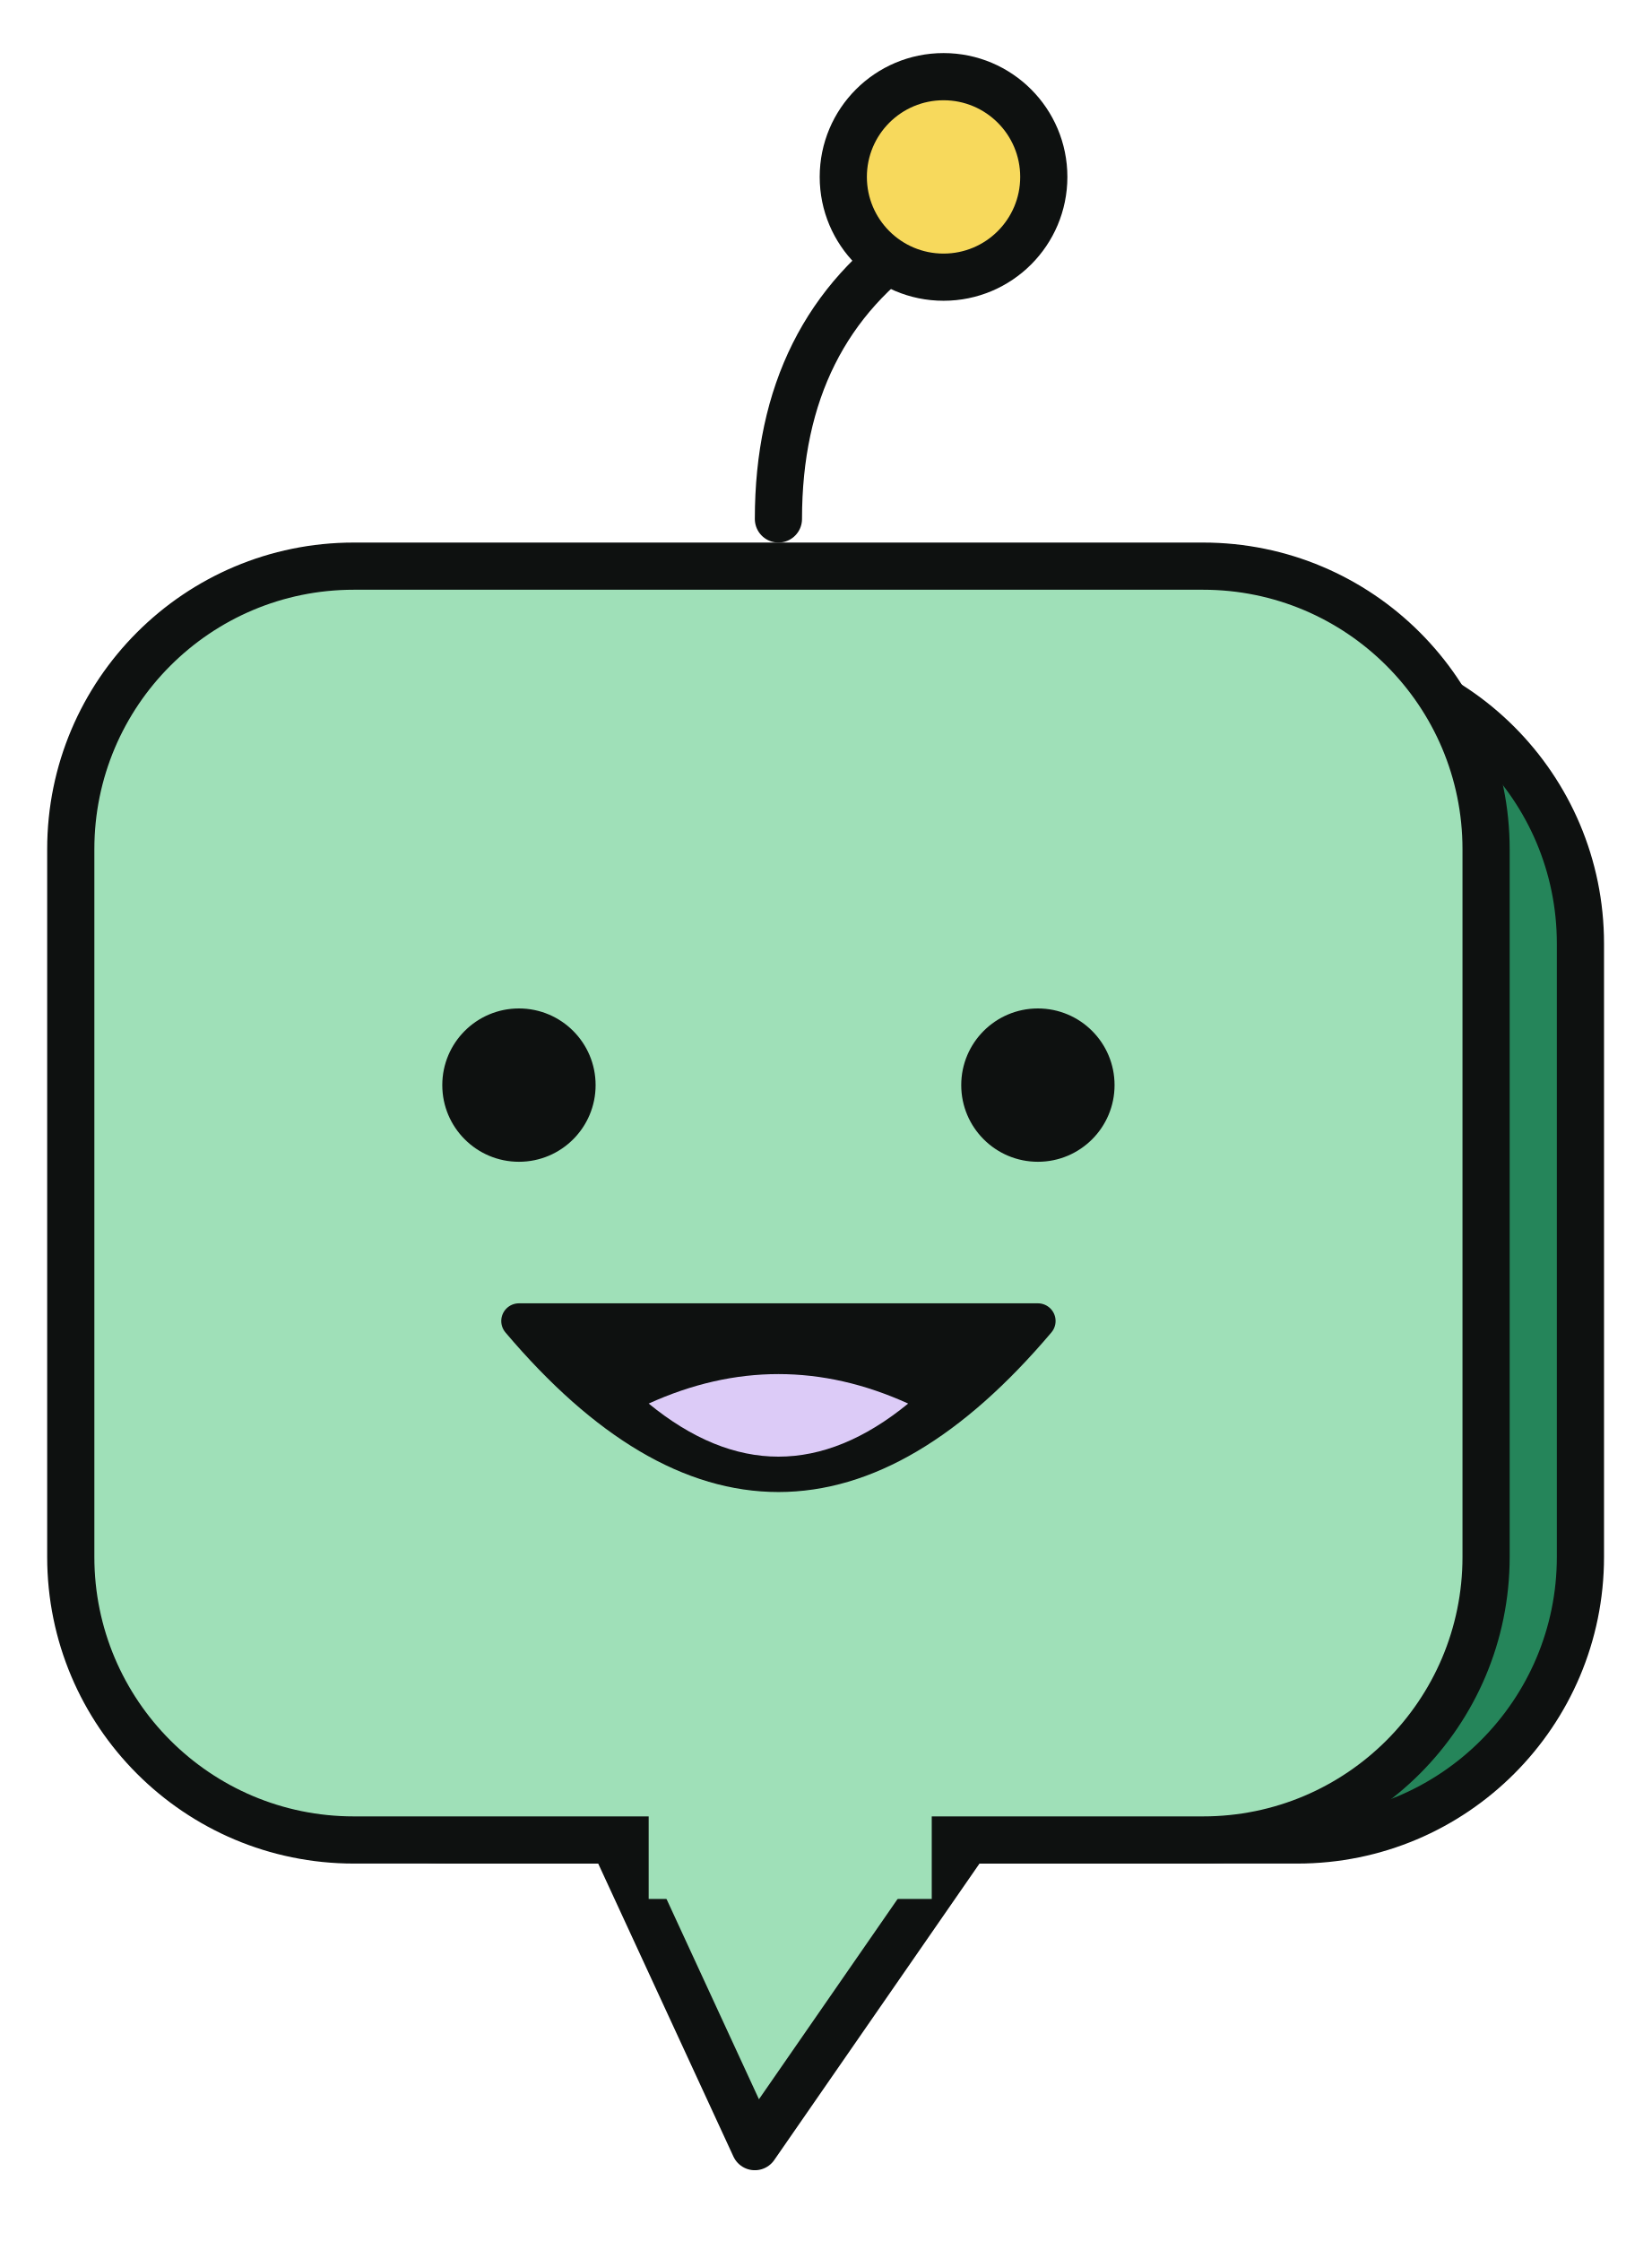
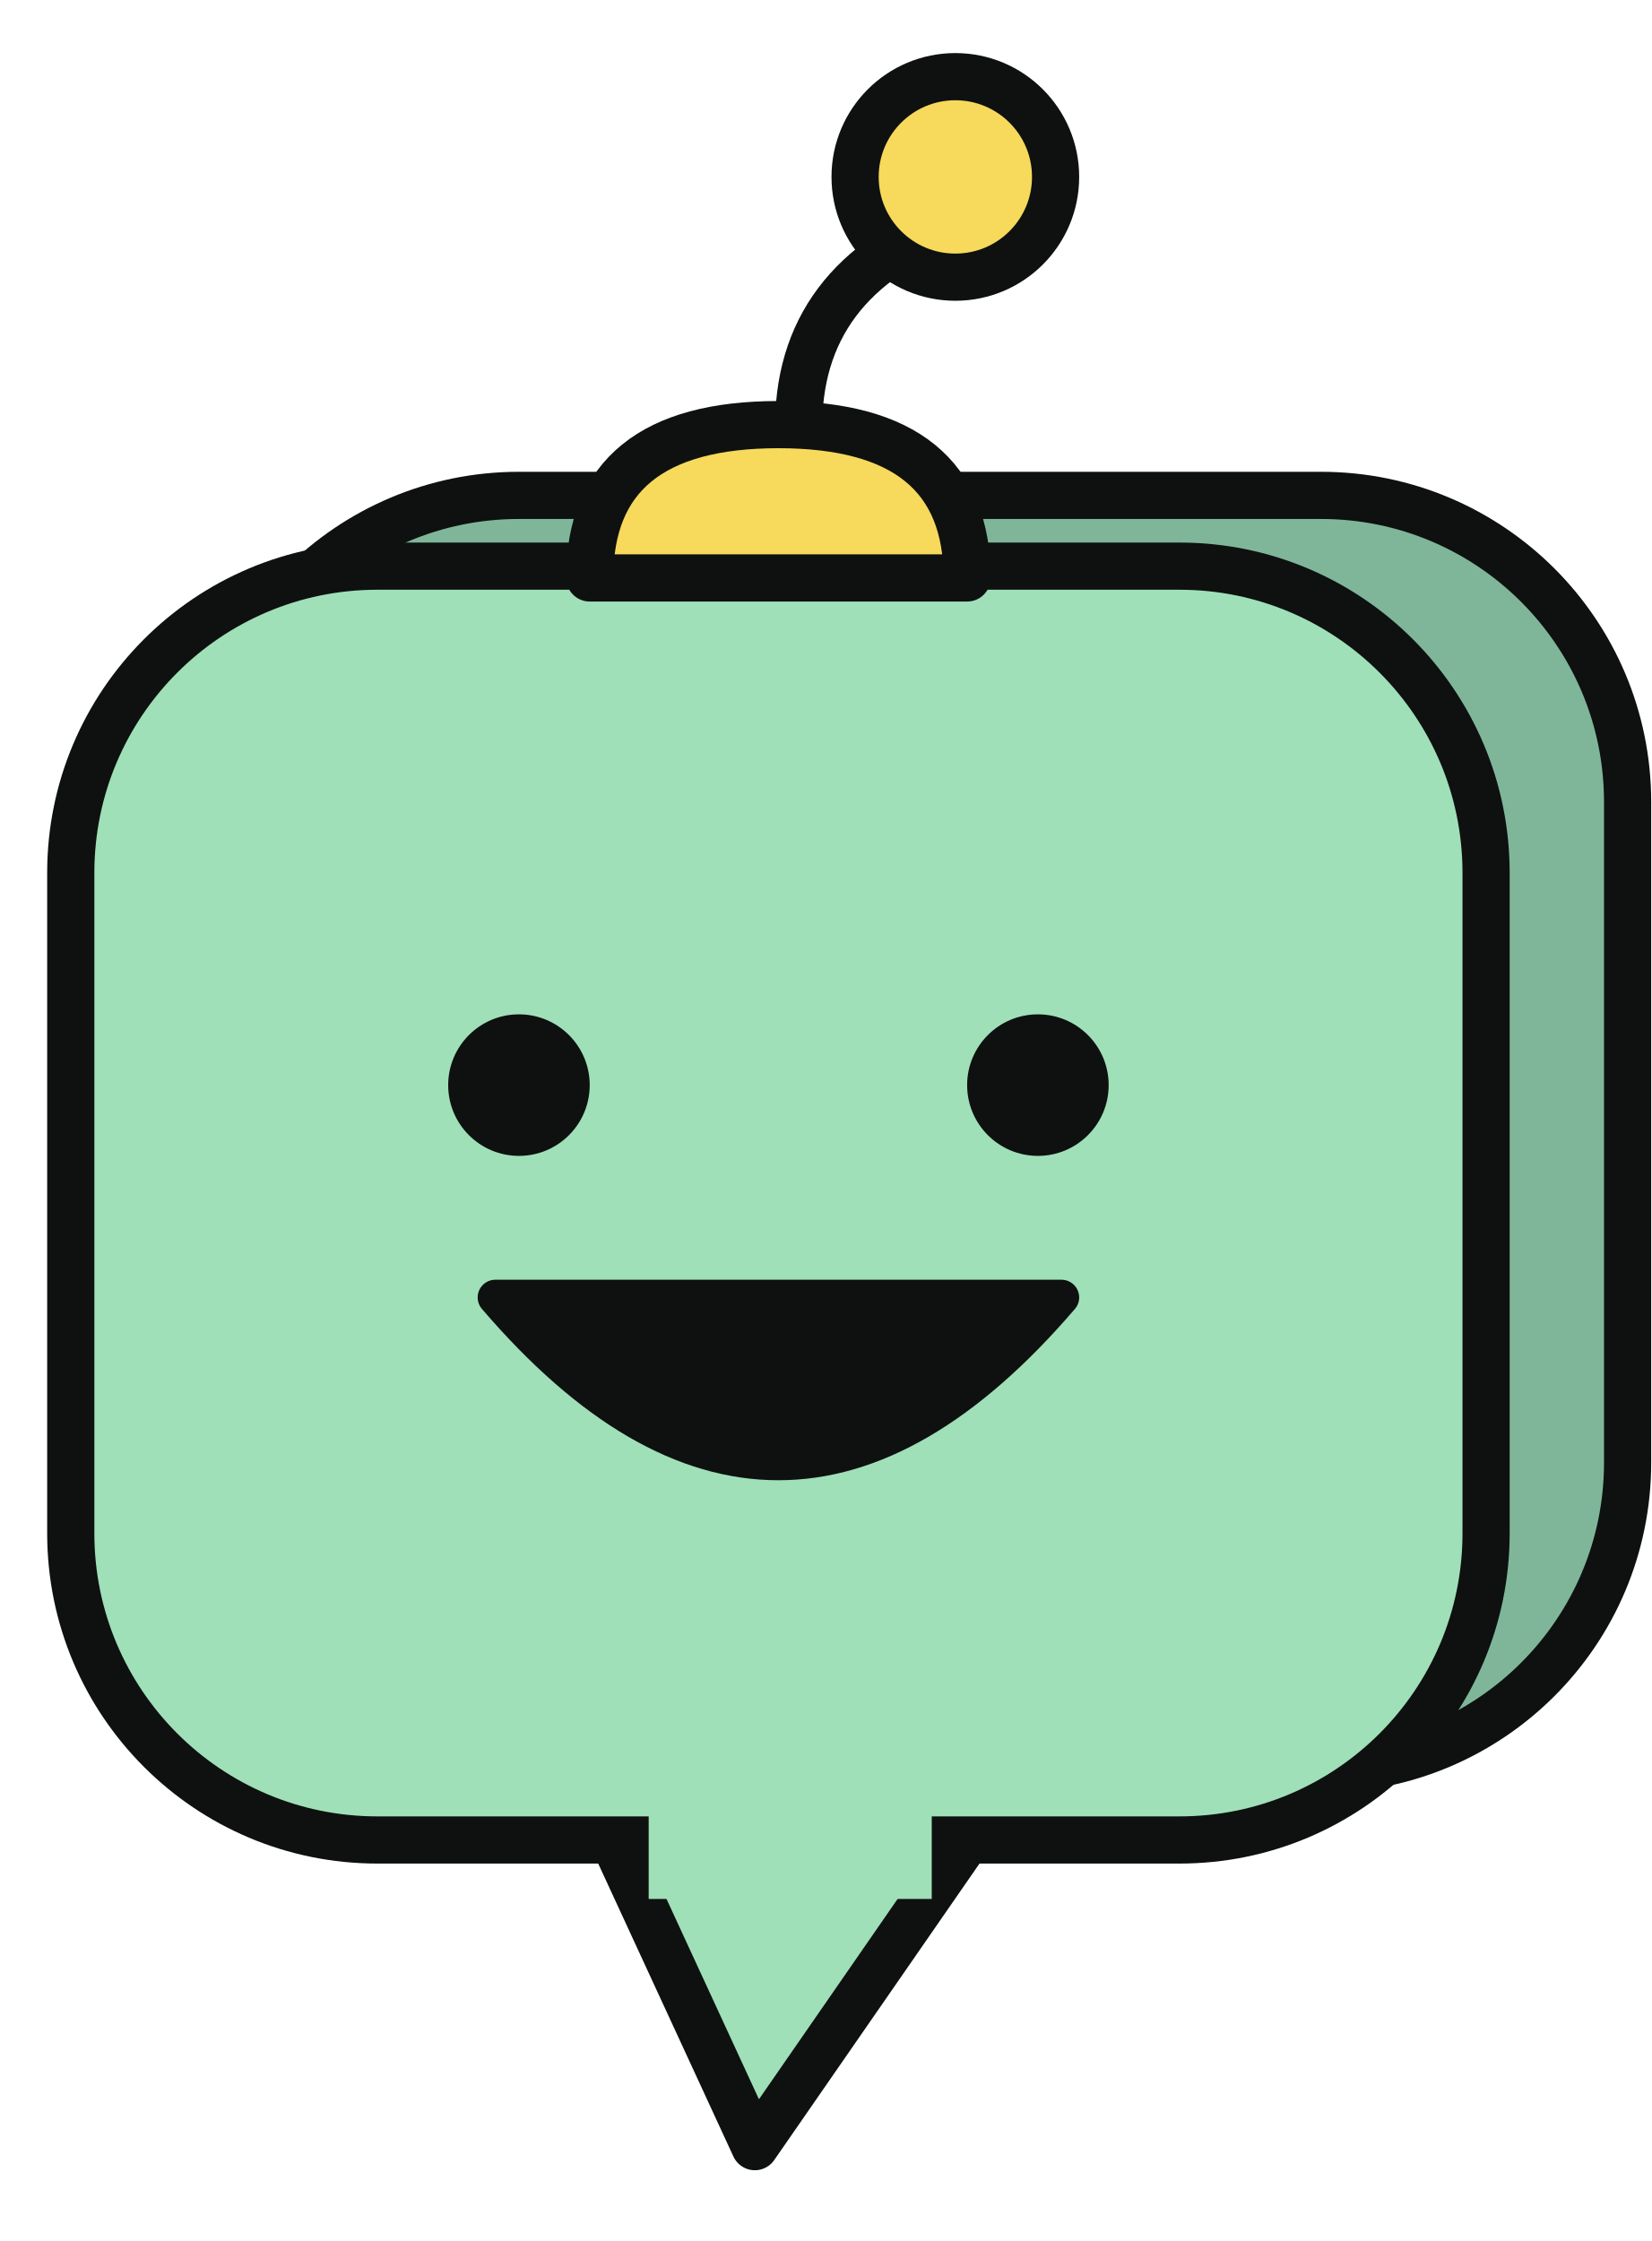
<svg xmlns="http://www.w3.org/2000/svg" viewBox="0 0 140 190" fill="none">
  <g stroke-linejoin="round" stroke-linecap="round">
-     <rect x="14" y="56" width="120" height="100" rx="24" fill="#25855A" stroke="#0E1110" stroke-width="4" />
-     <path d="M66 44 Q66 28 78 20" fill="none" stroke="#0E1110" stroke-width="4" />
-     <circle cx="80" cy="15" r="8.5" fill="#F7D95C" stroke="#0E1110" stroke-width="4" />
+     <rect x="18" y="42" width="120" height="108" rx="26" fill="#7FB69A" stroke="#0E1110" stroke-width="4" />
+     <path d="M68 40 Q66 26 78 20" fill="none" stroke="#0E1110" stroke-width="4" />
+     <circle cx="81" cy="15" r="8.5" fill="#F7D95C" stroke="#0E1110" stroke-width="4" />
    <path d="M52 156 L64 182 L82 156 Z" fill="#9FE0B8" stroke="#0E1110" stroke-width="4" />
-     <rect x="6" y="48" width="120" height="108" rx="24" fill="#9FE0B8" stroke="#0E1110" stroke-width="4" />
+     <rect x="6" y="48" width="120" height="108" rx="26" fill="#9FE0B8" stroke="#0E1110" stroke-width="4" />
    <rect x="55" y="152" width="24" height="9" fill="#9FE0B8" stroke="none" />
+     <path d="M50 49 Q50 36 66 36 Q82 36 82 49 Z" fill="#F7D95C" stroke="#0E1110" stroke-width="4" />
    <g class="">
-       <circle cx="44" cy="92" r="6.5" fill="#0E1110" />
-       <circle cx="88" cy="92" r="6.5" fill="#0E1110" />
+       <circle cx="44" cy="92" r="6" fill="#0E1110" />
+       <circle cx="88" cy="92" r="6" fill="#0E1110" />
    </g>
-     <path d="M44 112 Q66 138 88 112 Z" fill="#0E1110" stroke="#0E1110" stroke-width="3" />
-     <path d="M55 119 Q66 128 77 119 Q66 114 55 119 Z" fill="#DCCBF7" />
+     <path d="M42 110 Q66 138 90 110 Z" fill="#0E1110" stroke="#0E1110" stroke-width="3" />
  </g>
</svg>
